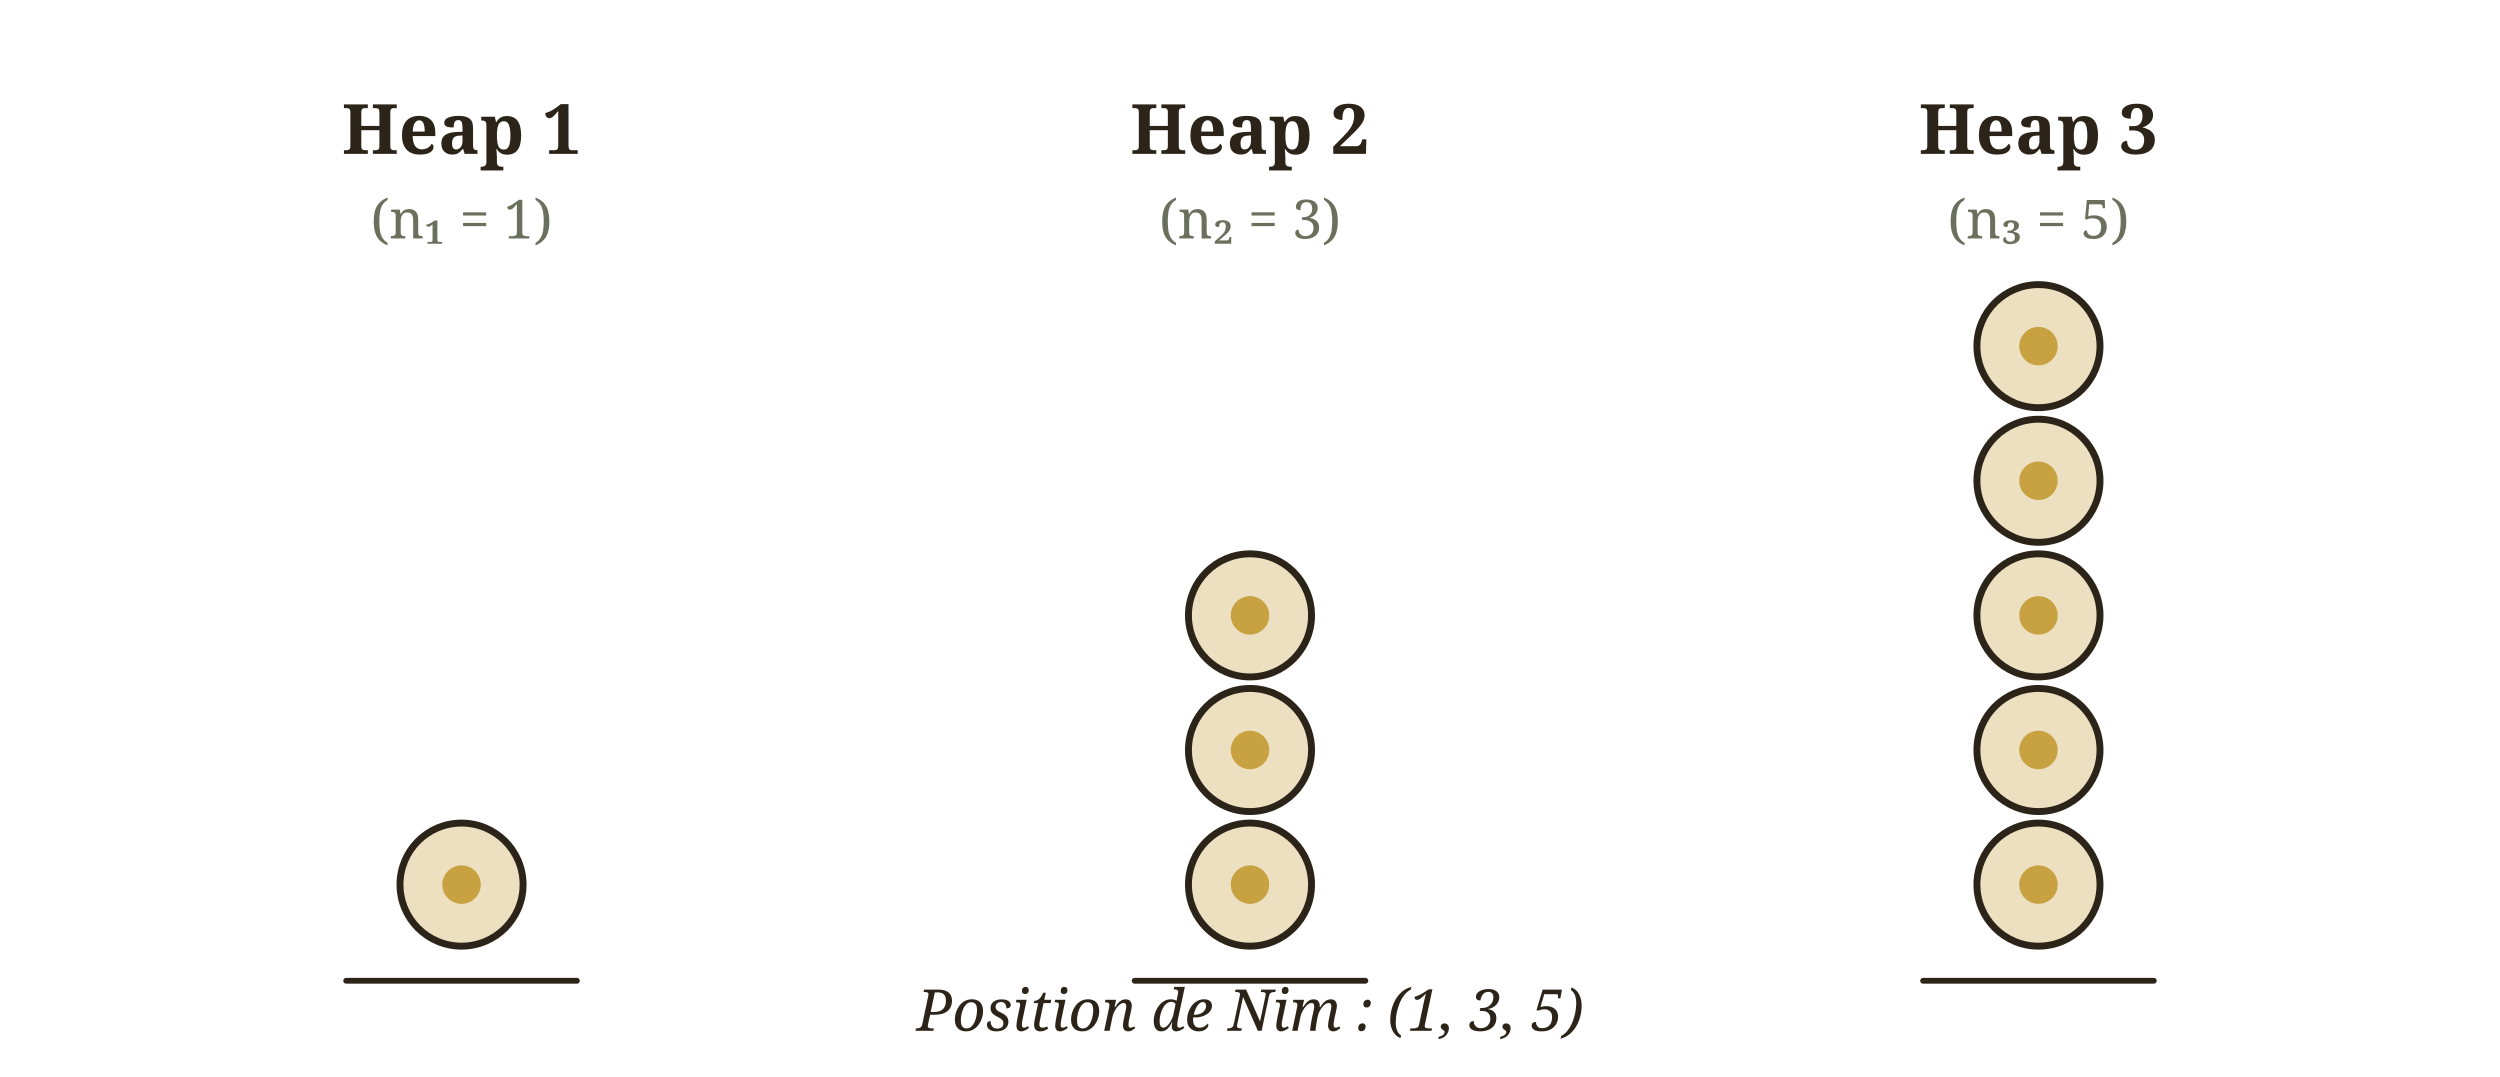
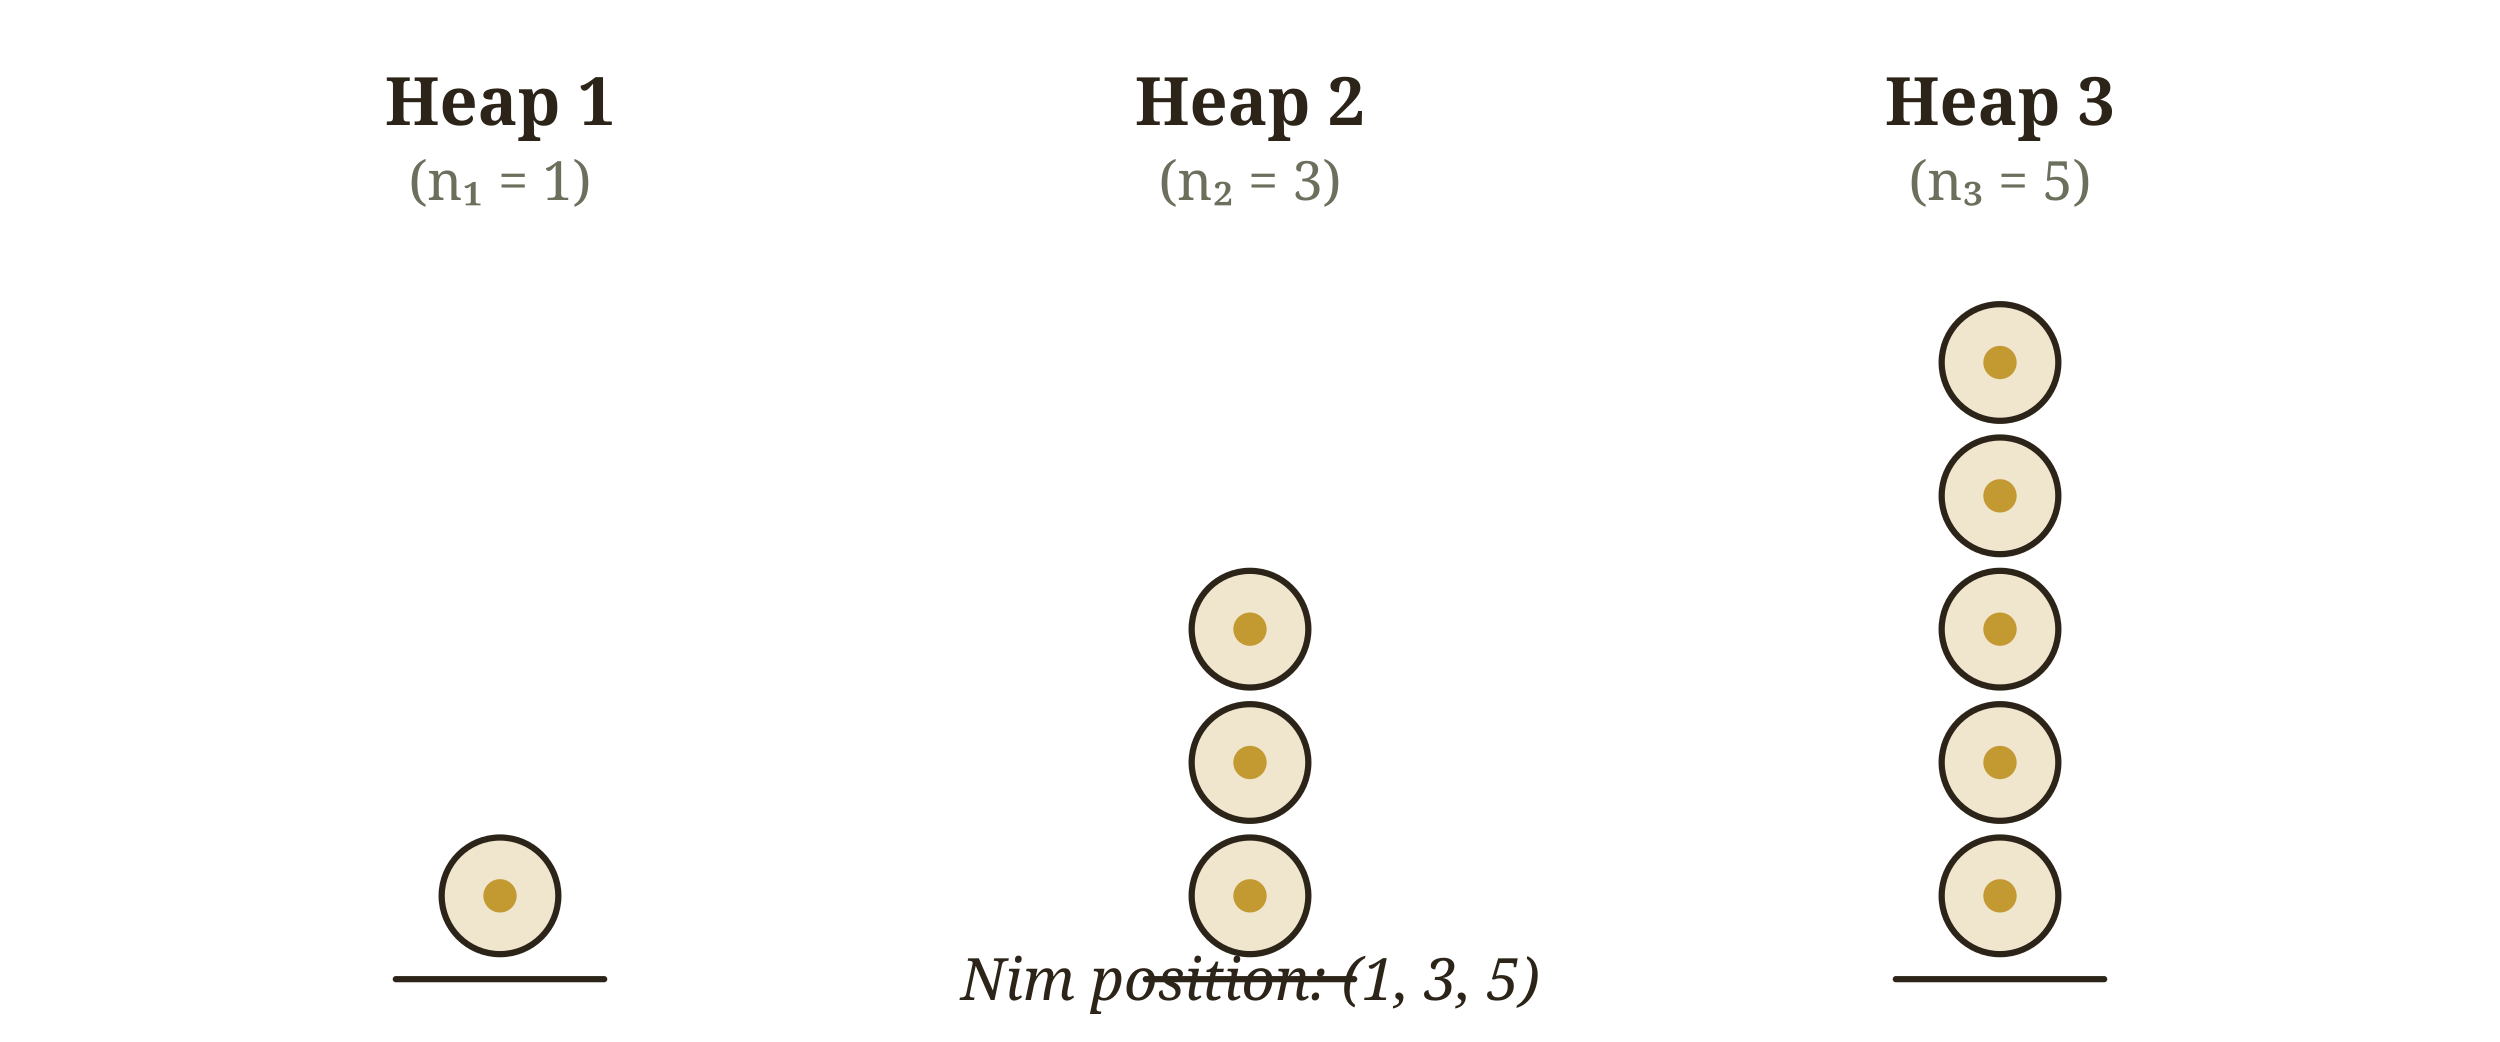
- <svg xmlns="http://www.w3.org/2000/svg" width="650" height="280" viewBox="0 0 650 280">
-   <g transform="translate(120, 40)">
-     <text x="0" y="0" text-anchor="middle" font-family="Georgia, serif" font-size="18" fill="#2C2418" font-weight="bold">Heap 1</text>
-     <text x="0" y="22" text-anchor="middle" font-family="Georgia, serif" font-size="14" fill="#6B705C">(n₁ = 1)</text>
-     <circle cx="0" cy="190" r="16" fill="#B8860B" fill-opacity="0.25" stroke="#2C2418" stroke-width="1.8" />
-     <circle cx="0" cy="190" r="5" fill="#B8860B" fill-opacity="0.7" />
-     <line x1="-30" y1="215" x2="30" y2="215" stroke="#2C2418" stroke-width="1.5" stroke-linecap="round" />
+ <svg xmlns="http://www.w3.org/2000/svg" width="600" height="250" viewBox="0 0 600 250">
+   <g transform="translate(120, 30)">
+     <text x="0" y="0" text-anchor="middle" font-family="Georgia, serif" font-size="16" fill="#2C2418" font-weight="bold">Heap 1</text>
+     <text x="0" y="18" text-anchor="middle" font-family="Georgia, serif" font-size="13" fill="#6B705C">(n₁ = 1)</text>
+     <circle cx="0" cy="185" r="14" fill="#B8860B" fill-opacity="0.2" stroke="#2C2418" stroke-width="1.5" />
+     <circle cx="0" cy="185" r="4" fill="#B8860B" fill-opacity="0.8" />
+     <line x1="-25" y1="205" x2="25" y2="205" stroke="#2C2418" stroke-width="1.5" stroke-linecap="round" />
  </g>
-   <g transform="translate(325, 40)">
-     <text x="0" y="0" text-anchor="middle" font-family="Georgia, serif" font-size="18" fill="#2C2418" font-weight="bold">Heap 2</text>
-     <text x="0" y="22" text-anchor="middle" font-family="Georgia, serif" font-size="14" fill="#6B705C">(n₂ = 3)</text>
-     <circle cx="0" cy="120" r="16" fill="#B8860B" fill-opacity="0.25" stroke="#2C2418" stroke-width="1.8" />
-     <circle cx="0" cy="120" r="5" fill="#B8860B" fill-opacity="0.7" />
-     <circle cx="0" cy="155" r="16" fill="#B8860B" fill-opacity="0.25" stroke="#2C2418" stroke-width="1.8" />
-     <circle cx="0" cy="155" r="5" fill="#B8860B" fill-opacity="0.7" />
-     <circle cx="0" cy="190" r="16" fill="#B8860B" fill-opacity="0.25" stroke="#2C2418" stroke-width="1.8" />
-     <circle cx="0" cy="190" r="5" fill="#B8860B" fill-opacity="0.7" />
-     <line x1="-30" y1="215" x2="30" y2="215" stroke="#2C2418" stroke-width="1.5" stroke-linecap="round" />
+   <g transform="translate(300, 30)">
+     <text x="0" y="0" text-anchor="middle" font-family="Georgia, serif" font-size="16" fill="#2C2418" font-weight="bold">Heap 2</text>
+     <text x="0" y="18" text-anchor="middle" font-family="Georgia, serif" font-size="13" fill="#6B705C">(n₂ = 3)</text>
+     <circle cx="0" cy="185" r="14" fill="#B8860B" fill-opacity="0.2" stroke="#2C2418" stroke-width="1.5" />
+     <circle cx="0" cy="185" r="4" fill="#B8860B" fill-opacity="0.8" />
+     <circle cx="0" cy="153" r="14" fill="#B8860B" fill-opacity="0.2" stroke="#2C2418" stroke-width="1.5" />
+     <circle cx="0" cy="153" r="4" fill="#B8860B" fill-opacity="0.8" />
+     <circle cx="0" cy="121" r="14" fill="#B8860B" fill-opacity="0.2" stroke="#2C2418" stroke-width="1.5" />
+     <circle cx="0" cy="121" r="4" fill="#B8860B" fill-opacity="0.8" />
+     <line x1="-25" y1="205" x2="25" y2="205" stroke="#2C2418" stroke-width="1.5" stroke-linecap="round" />
  </g>
-   <g transform="translate(530, 40)">
-     <text x="0" y="0" text-anchor="middle" font-family="Georgia, serif" font-size="18" fill="#2C2418" font-weight="bold">Heap 3</text>
-     <text x="0" y="22" text-anchor="middle" font-family="Georgia, serif" font-size="14" fill="#6B705C">(n₃ = 5)</text>
-     <circle cx="0" cy="50" r="16" fill="#B8860B" fill-opacity="0.25" stroke="#2C2418" stroke-width="1.8" />
-     <circle cx="0" cy="50" r="5" fill="#B8860B" fill-opacity="0.7" />
-     <circle cx="0" cy="85" r="16" fill="#B8860B" fill-opacity="0.25" stroke="#2C2418" stroke-width="1.8" />
-     <circle cx="0" cy="85" r="5" fill="#B8860B" fill-opacity="0.7" />
-     <circle cx="0" cy="120" r="16" fill="#B8860B" fill-opacity="0.25" stroke="#2C2418" stroke-width="1.8" />
-     <circle cx="0" cy="120" r="5" fill="#B8860B" fill-opacity="0.7" />
-     <circle cx="0" cy="155" r="16" fill="#B8860B" fill-opacity="0.25" stroke="#2C2418" stroke-width="1.8" />
-     <circle cx="0" cy="155" r="5" fill="#B8860B" fill-opacity="0.7" />
-     <circle cx="0" cy="190" r="16" fill="#B8860B" fill-opacity="0.25" stroke="#2C2418" stroke-width="1.8" />
-     <circle cx="0" cy="190" r="5" fill="#B8860B" fill-opacity="0.7" />
-     <line x1="-30" y1="215" x2="30" y2="215" stroke="#2C2418" stroke-width="1.5" stroke-linecap="round" />
+   <g transform="translate(480, 30)">
+     <text x="0" y="0" text-anchor="middle" font-family="Georgia, serif" font-size="16" fill="#2C2418" font-weight="bold">Heap 3</text>
+     <text x="0" y="18" text-anchor="middle" font-family="Georgia, serif" font-size="13" fill="#6B705C">(n₃ = 5)</text>
+     <circle cx="0" cy="185" r="14" fill="#B8860B" fill-opacity="0.2" stroke="#2C2418" stroke-width="1.5" />
+     <circle cx="0" cy="185" r="4" fill="#B8860B" fill-opacity="0.8" />
+     <circle cx="0" cy="153" r="14" fill="#B8860B" fill-opacity="0.2" stroke="#2C2418" stroke-width="1.5" />
+     <circle cx="0" cy="153" r="4" fill="#B8860B" fill-opacity="0.8" />
+     <circle cx="0" cy="121" r="14" fill="#B8860B" fill-opacity="0.2" stroke="#2C2418" stroke-width="1.5" />
+     <circle cx="0" cy="121" r="4" fill="#B8860B" fill-opacity="0.8" />
+     <circle cx="0" cy="89" r="14" fill="#B8860B" fill-opacity="0.2" stroke="#2C2418" stroke-width="1.5" />
+     <circle cx="0" cy="89" r="4" fill="#B8860B" fill-opacity="0.8" />
+     <circle cx="0" cy="57" r="14" fill="#B8860B" fill-opacity="0.2" stroke="#2C2418" stroke-width="1.5" />
+     <circle cx="0" cy="57" r="4" fill="#B8860B" fill-opacity="0.8" />
+     <line x1="-25" y1="205" x2="25" y2="205" stroke="#2C2418" stroke-width="1.5" stroke-linecap="round" />
  </g>
-   <text x="325" y="268" text-anchor="middle" font-family="Georgia, serif" font-size="15" fill="#2C2418" font-style="italic">
-     Position de Nim : (1, 3, 5)
-   </text>
+   <text x="300" y="240" text-anchor="middle" font-family="Georgia, serif" font-size="14" fill="#2C2418" font-style="italic">Nim position: (1, 3, 5)</text>
</svg>
